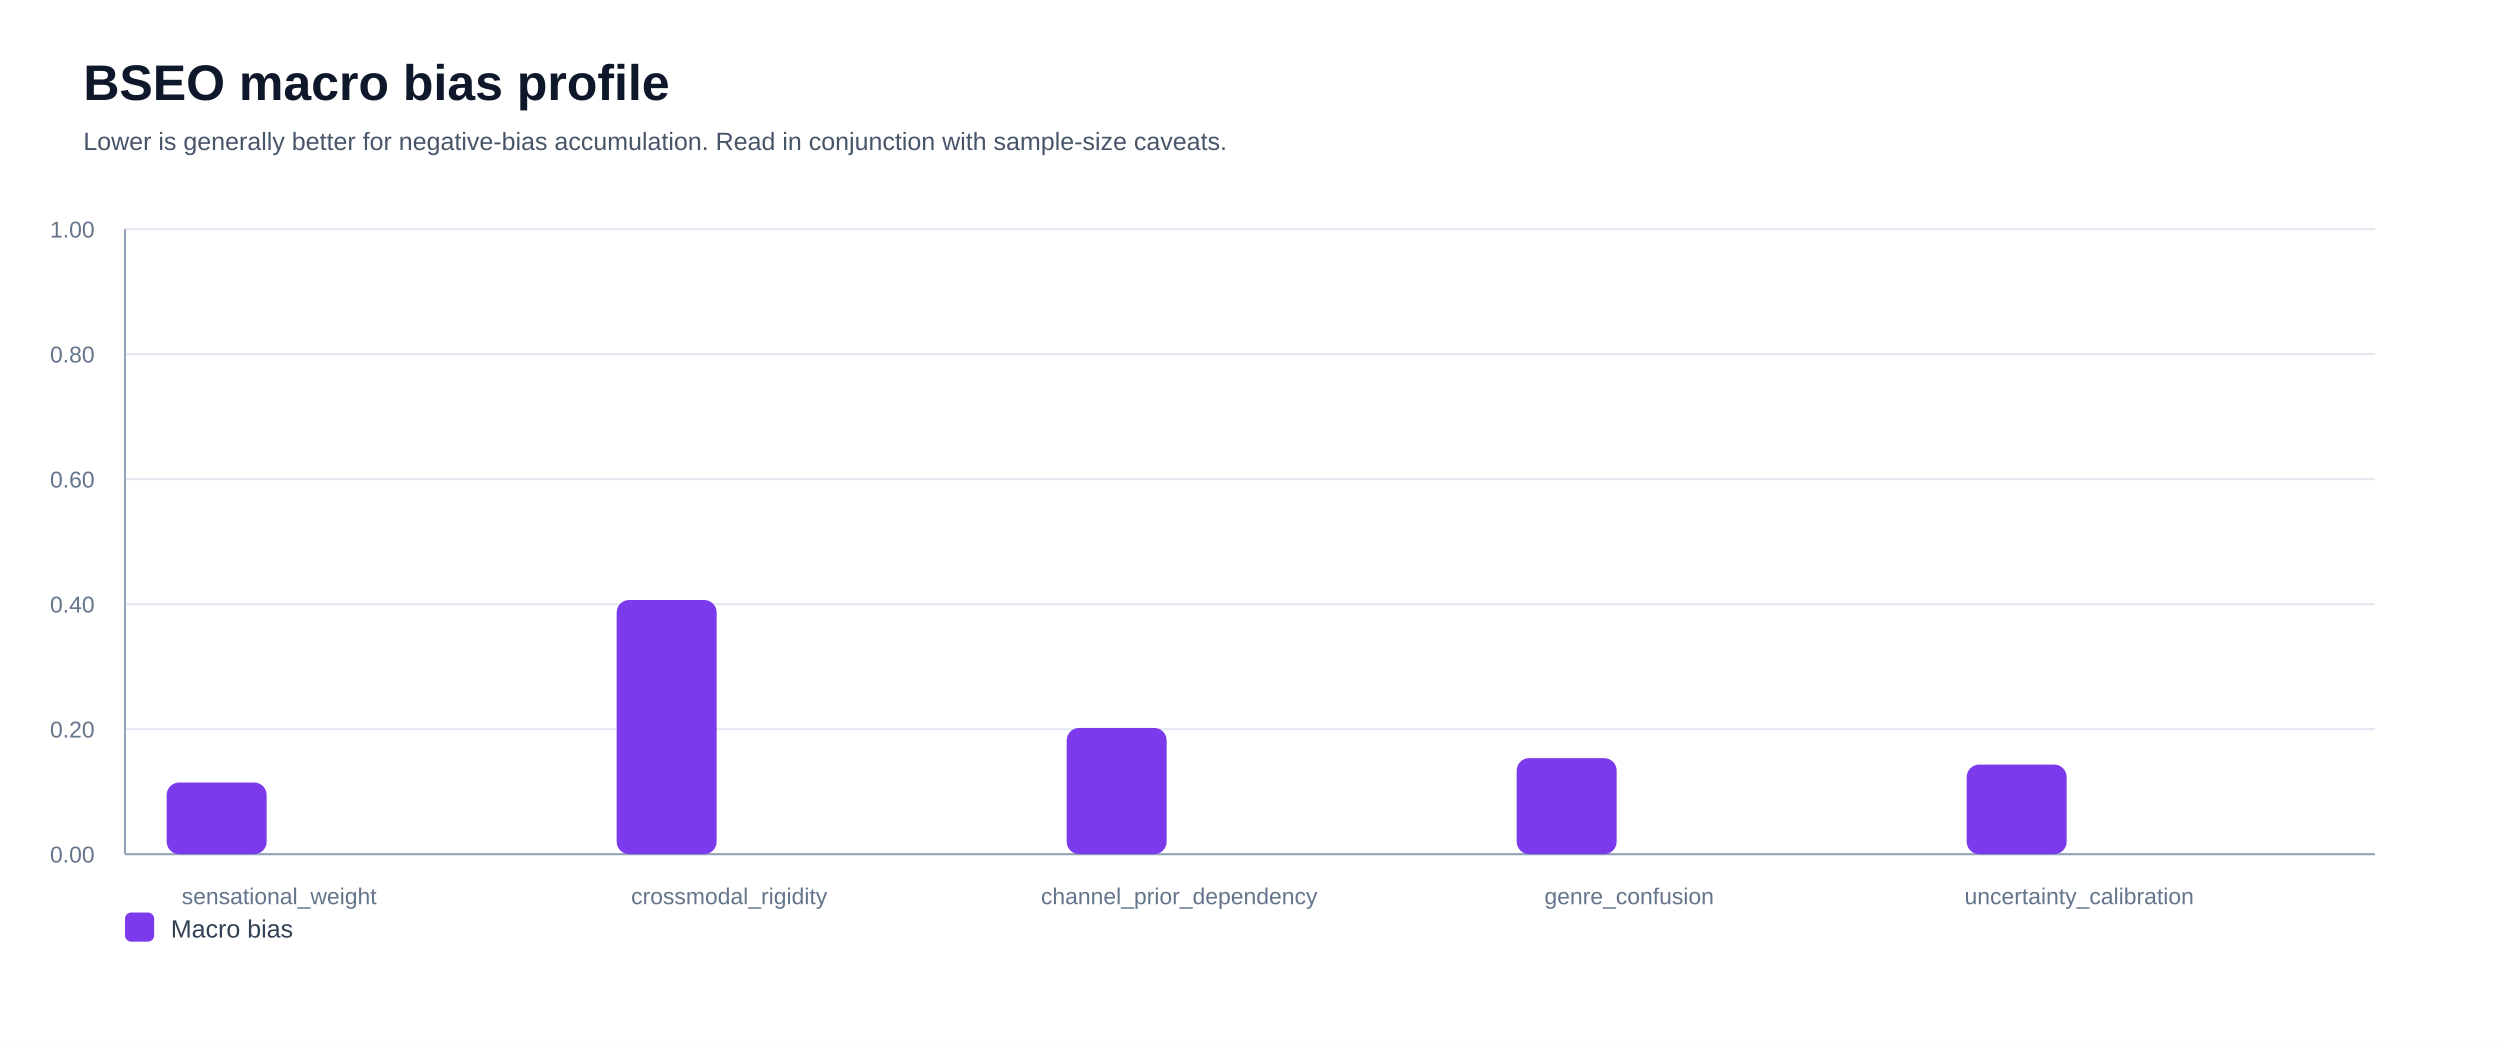
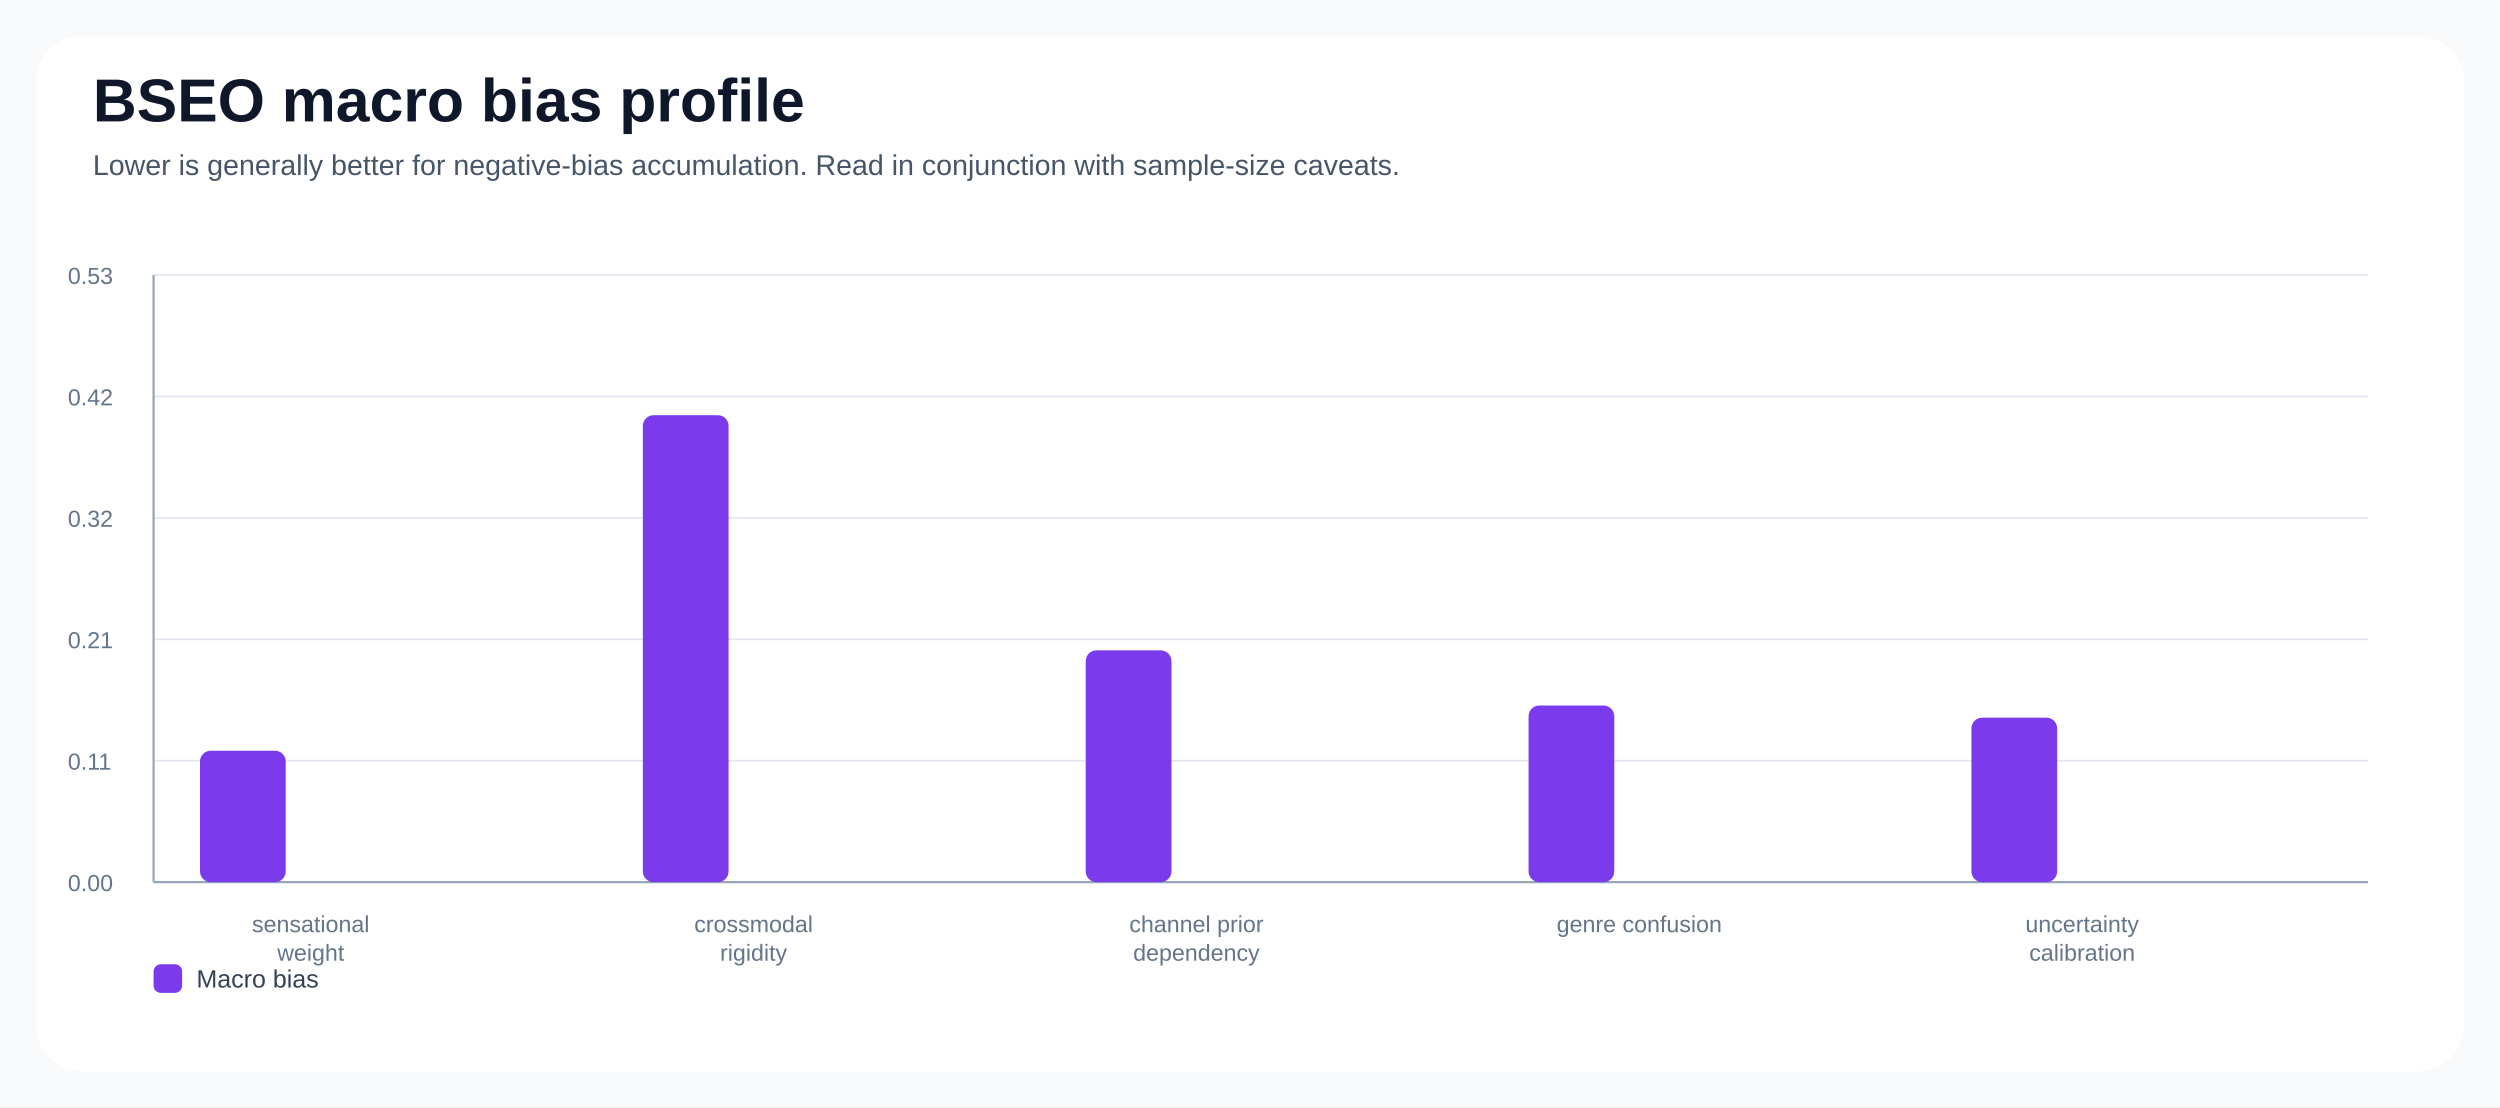
- <svg xmlns="http://www.w3.org/2000/svg" width="1200" height="500" viewBox="0 0 1200 500" role="img">
+ <svg xmlns="http://www.w3.org/2000/svg" width="1400" height="620" viewBox="0 0 1400 620" role="img">
  <style>
text { font-family: 'Segoe UI', Arial, sans-serif; fill: #0f172a; }
- .title { font-size: 24px; font-weight: 700; }
- .subtitle { font-size: 12px; fill: #475569; }
- .card { fill: #f8fafc; stroke: #cbd5e1; stroke-width: 1.5; rx: 14; }
- .accent { fill: #eff6ff; stroke: #93c5fd; stroke-width: 1.5; rx: 14; }
- .warn { fill: #fff7ed; stroke: #fdba74; stroke-width: 1.5; rx: 14; }
- .label { font-size: 13px; fill: #475569; }
- .value { font-size: 28px; font-weight: 700; }
- .small { font-size: 11px; fill: #64748b; }
- .axis { stroke: #94a3b8; stroke-width: 1; }
+ .title { font-size: 34px; font-weight: 700; }
+ .subtitle { font-size: 16px; fill: #475569; }
+ .card { fill: #ffffff; stroke: #cbd5e1; stroke-width: 1.5; rx: 20; }
+ .accent { fill: #eff6ff; stroke: #60a5fa; stroke-width: 1.5; rx: 20; }
+ .warn { fill: #fff7ed; stroke: #fb923c; stroke-width: 1.5; rx: 20; }
+ .label { font-size: 15px; font-weight: 600; fill: #475569; }
+ .value { font-size: 32px; font-weight: 700; }
+ .value-compact { font-size: 22px; font-weight: 700; }
+ .small { font-size: 13px; fill: #64748b; }
+ .axis { stroke: #94a3b8; stroke-width: 1.2; }
.grid { stroke: #e2e8f0; stroke-width: 1; }
- .legend { font-size: 12px; fill: #334155; }
- .stub { font-size: 16px; font-weight: 600; }
+ .legend { font-size: 14px; fill: #334155; }
+ .stub { font-size: 20px; font-weight: 600; }
</style>
-   <rect x="0" y="0" width="1200" height="500" fill="#ffffff" />
-   <text class="title" x="40" y="48">BSEO macro bias profile</text>
-   <text class="subtitle" x="40" y="72">Lower is generally better for negative-bias accumulation. Read in conjunction with sample-size caveats.</text>
-   <line class="grid" x1="60" y1="410.0" x2="1140" y2="410.0" />
-   <text class="small" x="24" y="414.0">0.00</text>
-   <line class="grid" x1="60" y1="350.0" x2="1140" y2="350.0" />
-   <text class="small" x="24" y="354.0">0.20</text>
-   <line class="grid" x1="60" y1="290.0" x2="1140" y2="290.0" />
-   <text class="small" x="24" y="294.0">0.40</text>
-   <line class="grid" x1="60" y1="230.0" x2="1140" y2="230.0" />
-   <text class="small" x="24" y="234.0">0.60</text>
-   <line class="grid" x1="60" y1="170.0" x2="1140" y2="170.0" />
-   <text class="small" x="24" y="174.0">0.80</text>
-   <line class="grid" x1="60" y1="110.0" x2="1140" y2="110.0" />
-   <text class="small" x="24" y="114.0">1.00</text>
-   <line class="axis" x1="60" y1="110" x2="60" y2="410" />
-   <line class="axis" x1="60" y1="410" x2="1140" y2="410" />
-   <rect x="80.0" y="375.6" width="48.0" height="34.4" fill="#7c3aed" rx="6" />
-   <text class="small" x="134.0" y="434" text-anchor="middle">sensational_weight</text>
-   <rect x="296.0" y="288.0" width="48.0" height="122.0" fill="#7c3aed" rx="6" />
-   <text class="small" x="350.0" y="434" text-anchor="middle">crossmodal_rigidity</text>
-   <rect x="512.0" y="349.4" width="48.0" height="60.6" fill="#7c3aed" rx="6" />
-   <text class="small" x="566.0" y="434" text-anchor="middle">channel_prior_dependency</text>
-   <rect x="728.0" y="363.9" width="48.0" height="46.1" fill="#7c3aed" rx="6" />
-   <text class="small" x="782.0" y="434" text-anchor="middle">genre_confusion</text>
-   <rect x="944.0" y="367.0" width="48.0" height="43.0" fill="#7c3aed" rx="6" />
-   <text class="small" x="998.0" y="434" text-anchor="middle">uncertainty_calibration</text>
-   <rect x="60" y="438" width="14" height="14" fill="#7c3aed" rx="3" />
-   <text class="legend" x="82" y="450">Macro bias</text>
+   <rect x="0" y="0" width="1400" height="620" fill="#f8fafc" />
+   <rect x="20" y="20" width="1360" height="580" fill="#ffffff" rx="26" />
+   <text class="title" x="52" y="68">BSEO macro bias profile</text>
+   <text class="subtitle" x="52" y="98">Lower is generally better for negative-bias accumulation. Read in conjunction with sample-size caveats.</text>
+   <line class="grid" x1="86" y1="494.0" x2="1326" y2="494.0" />
+   <text class="small" x="38" y="499.0">0.00</text>
+   <line class="grid" x1="86" y1="426.0" x2="1326" y2="426.0" />
+   <text class="small" x="38" y="431.0">0.11</text>
+   <line class="grid" x1="86" y1="358.0" x2="1326" y2="358.0" />
+   <text class="small" x="38" y="363.0">0.21</text>
+   <line class="grid" x1="86" y1="290.0" x2="1326" y2="290.0" />
+   <text class="small" x="38" y="295.0">0.32</text>
+   <line class="grid" x1="86" y1="222.0" x2="1326" y2="222.0" />
+   <text class="small" x="38" y="227.0">0.42</text>
+   <line class="grid" x1="86" y1="154.0" x2="1326" y2="154.0" />
+   <text class="small" x="38" y="159.0">0.53</text>
+   <line class="axis" x1="86" y1="154" x2="86" y2="494" />
+   <line class="axis" x1="86" y1="494" x2="1326" y2="494" />
+   <rect x="112.0" y="420.4" width="48.0" height="73.6" fill="#7c3aed" rx="6" />
+   <text class="small" x="174.0" y="522" text-anchor="middle">sensational</text>
+   <text class="small" x="174.0" y="538" text-anchor="middle">weight</text>
+   <rect x="360.0" y="232.5" width="48.0" height="261.5" fill="#7c3aed" rx="6" />
+   <text class="small" x="422.0" y="522" text-anchor="middle">crossmodal</text>
+   <text class="small" x="422.0" y="538" text-anchor="middle">rigidity</text>
+   <rect x="608.0" y="364.2" width="48.0" height="129.8" fill="#7c3aed" rx="6" />
+   <text class="small" x="670.0" y="522" text-anchor="middle">channel prior</text>
+   <text class="small" x="670.0" y="538" text-anchor="middle">dependency</text>
+   <rect x="856.0" y="395.1" width="48.0" height="98.9" fill="#7c3aed" rx="6" />
+   <text class="small" x="918.0" y="522" text-anchor="middle">genre confusion</text>
+   <rect x="1104.0" y="401.9" width="48.0" height="92.1" fill="#7c3aed" rx="6" />
+   <text class="small" x="1166.0" y="522" text-anchor="middle">uncertainty</text>
+   <text class="small" x="1166.0" y="538" text-anchor="middle">calibration</text>
+   <rect x="86" y="540" width="16" height="16" fill="#7c3aed" rx="4" />
+   <text class="legend" x="110" y="553">Macro bias</text>
</svg>
